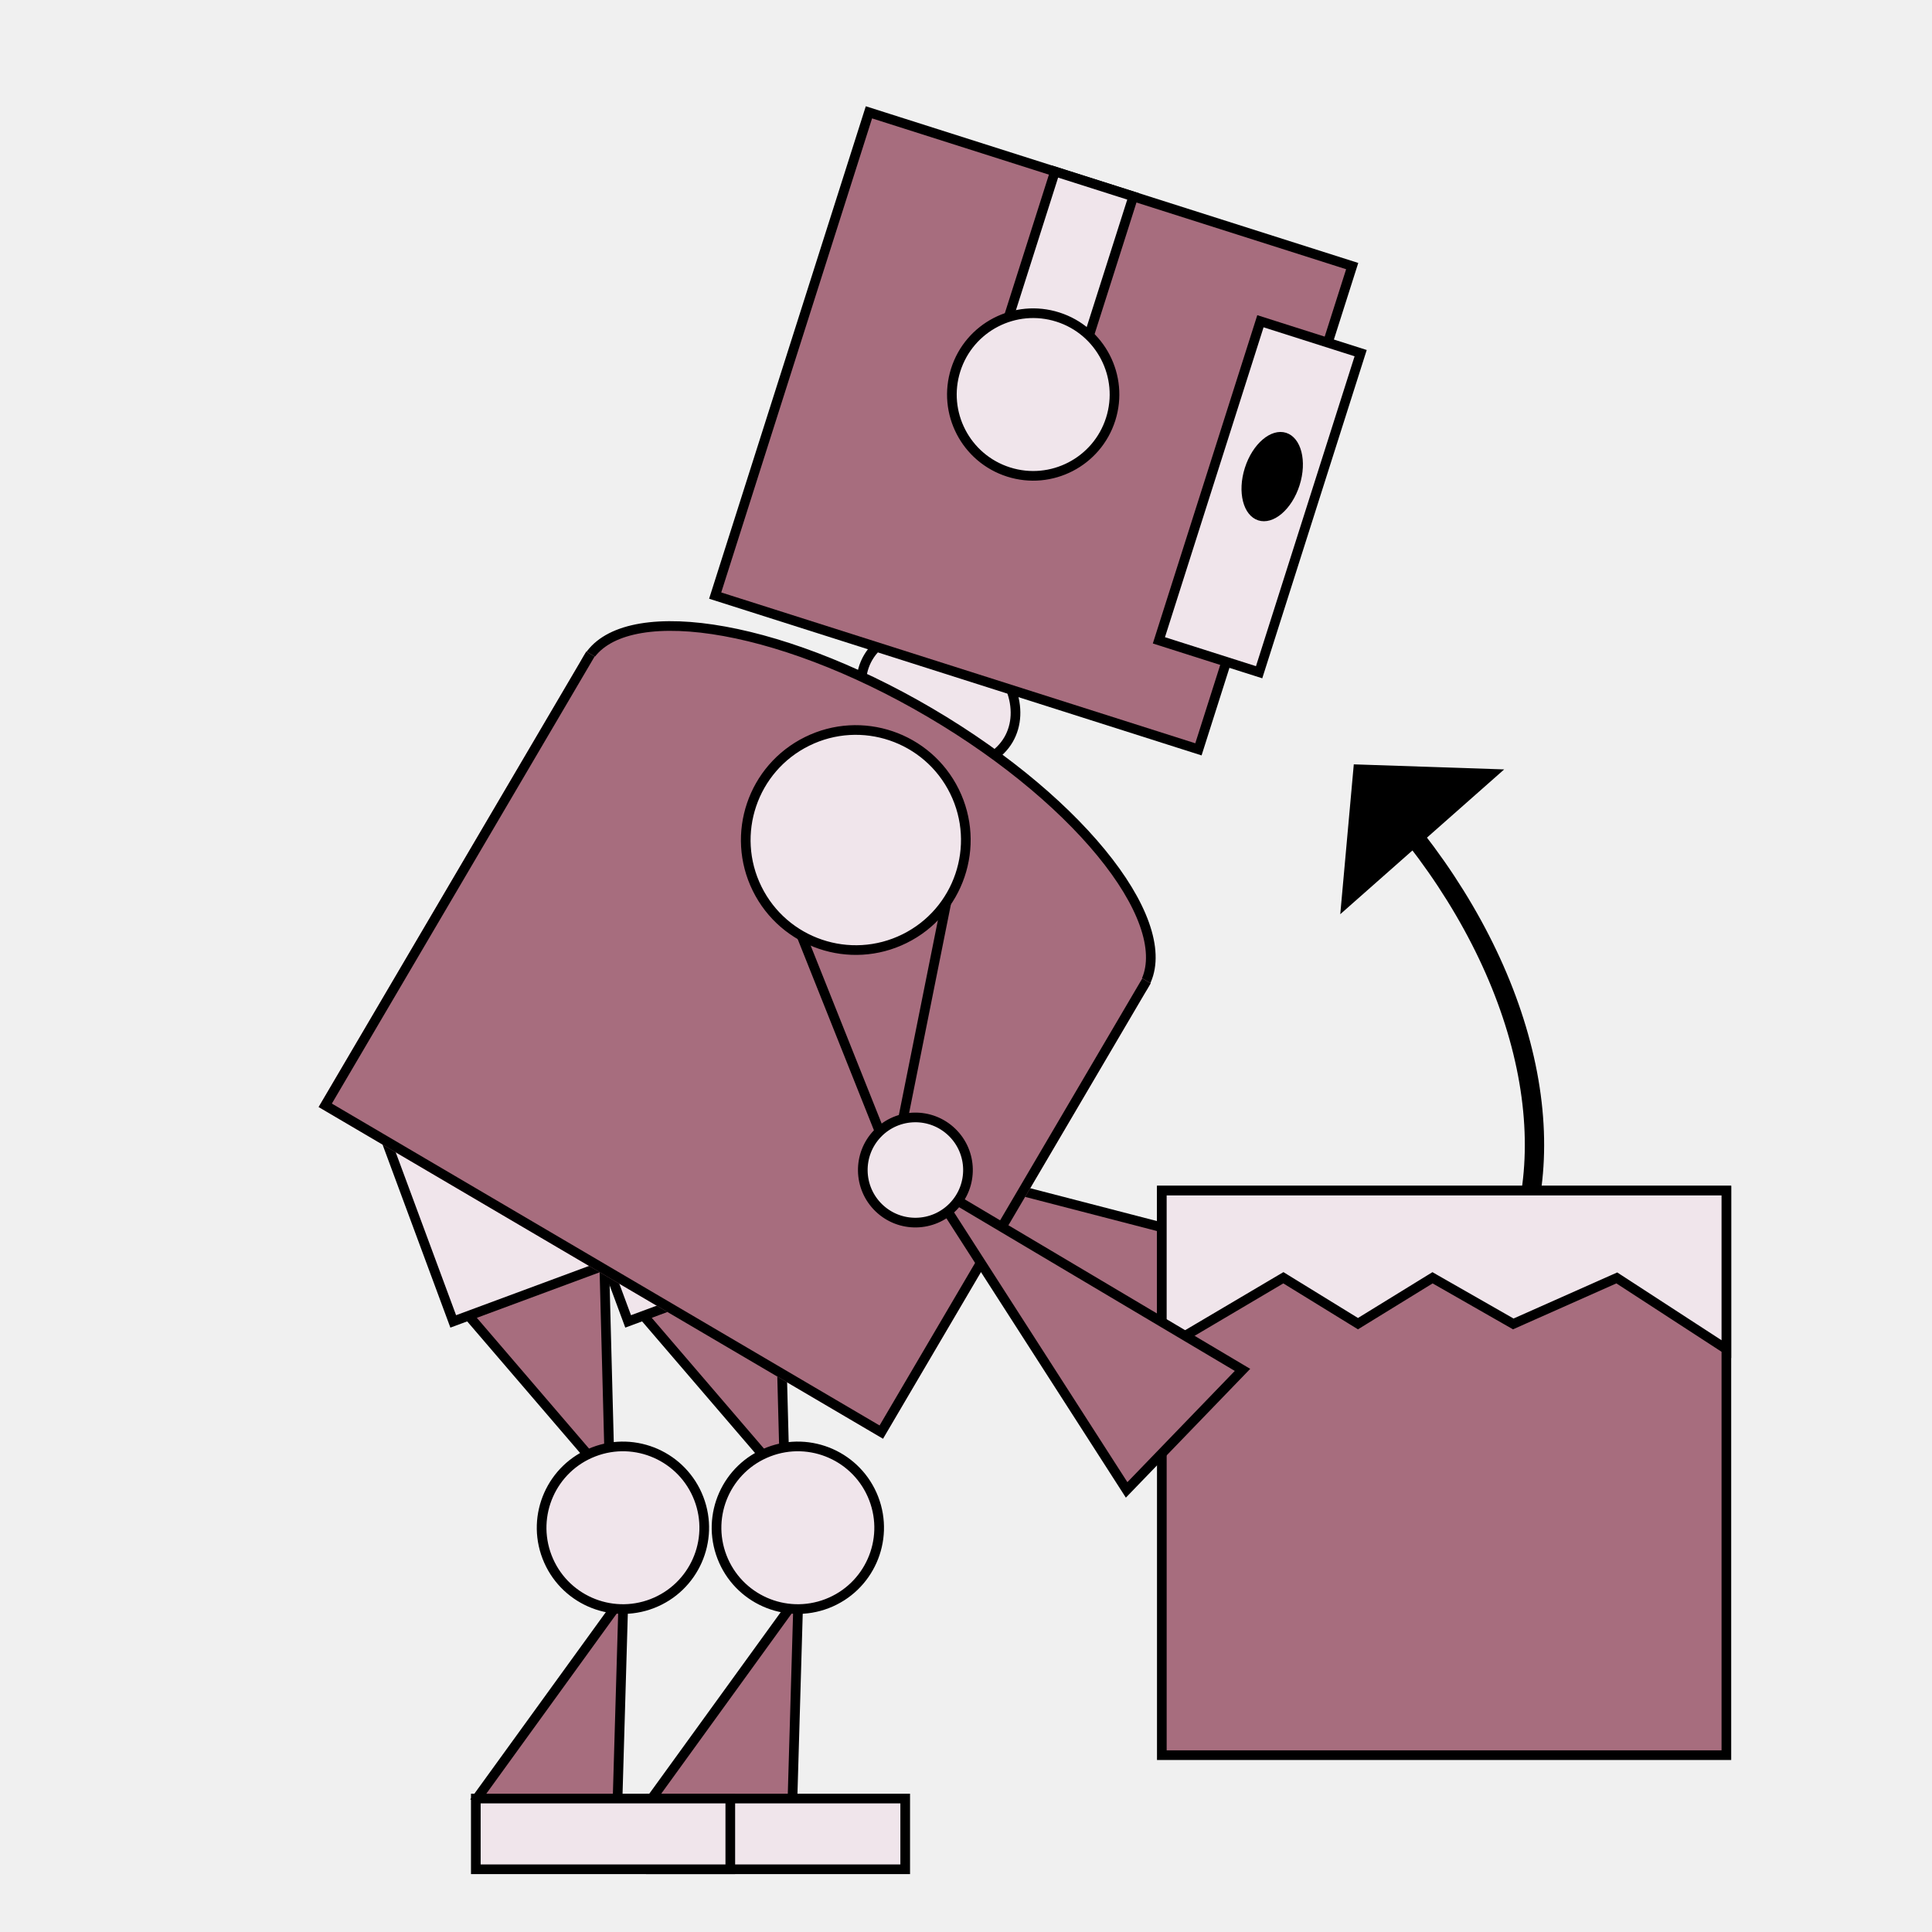
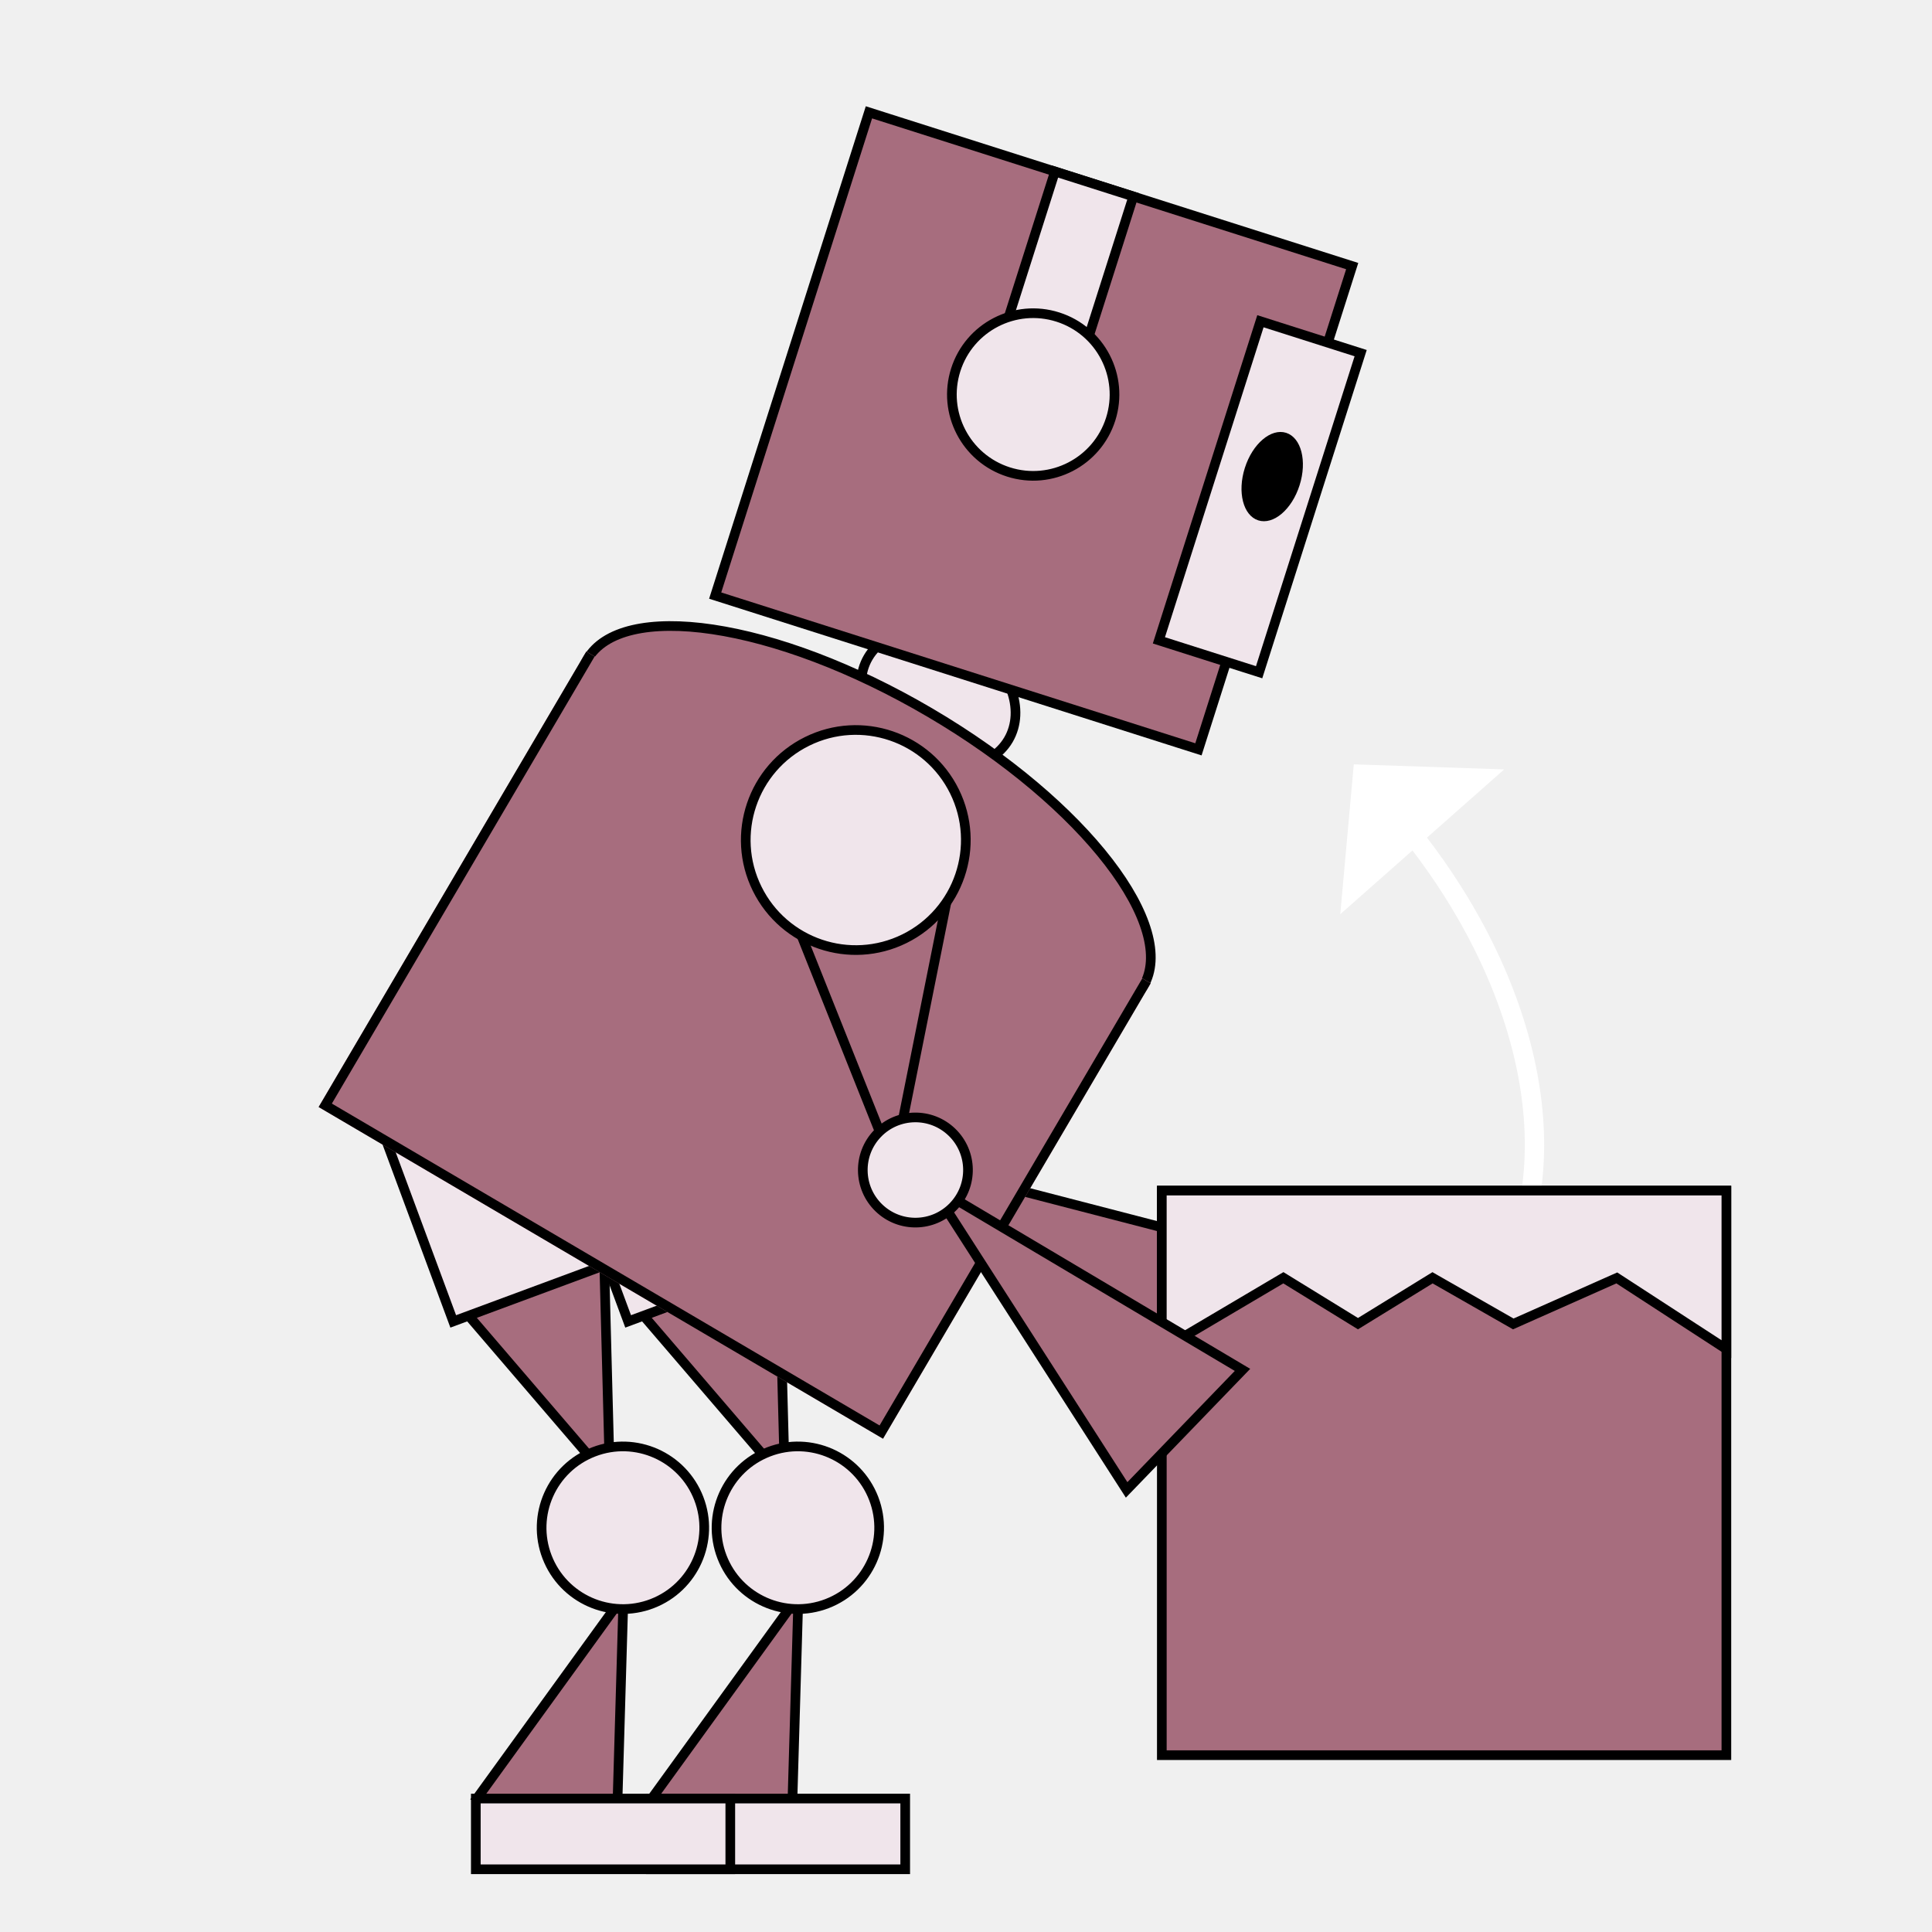
<svg xmlns="http://www.w3.org/2000/svg" width="200" height="200" viewBox="0 0 200 200" fill="none">
-   <g clip-path="url(#clip0_69_5848)">
-     <path d="M155.372 132.647C158.694 126.786 159.685 119.334 158.132 111.168C156.578 103.001 152.551 94.519 146.517 86.783" stroke="black" stroke-width="2" />
-     <path d="M139.355 93.432L140.6 79.641L154.439 80.107L139.355 93.432Z" fill="black" stroke="black" />
+   <g clip-path="url(#clip0_100_1957)">
+     <path d="M155.372 132.647C158.694 126.786 159.685 119.334 158.132 111.168C156.578 103.001 152.551 94.519 146.517 86.783" stroke="white" stroke-width="2" />
+     <path d="M139.355 93.432L140.6 79.641L154.439 80.107L139.355 93.432Z" fill="white" stroke="white" />
    <path d="M97.667 92.339L93.124 122.195L80.638 94.697L97.667 92.339Z" fill="#A76D7E" stroke="black" />
    <path d="M123.007 145.121L94.703 120.426L131.065 129.848L123.007 145.121Z" fill="#A76D7E" stroke="black" />
    <circle cx="89.276" cy="87.19" r="11.389" transform="rotate(-13.5834 89.2765 87.1896)" fill="#F0E5EB" stroke="black" />
    <circle cx="95.465" cy="121.076" r="5.444" transform="rotate(-13.5834 95.465 121.076)" fill="#F0E5EB" stroke="black" />
    <path d="M104.39 76.583C102.584 79.656 97.875 80.448 93.773 78.037C89.671 75.626 88.071 71.127 89.878 68.054C91.684 64.98 96.392 64.189 100.495 66.6C104.597 69.01 106.196 73.509 104.39 76.583Z" fill="#F0E5EB" stroke="black" />
    <rect x="89.952" y="11.628" width="52.498" height="52.498" transform="rotate(17.6498 89.9523 11.6281)" fill="#A76D7E" stroke="black" />
    <rect x="130.479" y="33.255" width="10.888" height="34.665" transform="rotate(17.6498 130.479 33.2554)" fill="#F0E5EB" stroke="black" />
    <rect x="109.211" y="17.756" width="8.511" height="28.721" transform="rotate(17.6498 109.211 17.7557)" fill="#F0E5EB" stroke="black" />
    <circle cx="106.956" cy="40.841" r="8.416" transform="rotate(17.6498 106.956 40.841)" fill="#F0E5EB" stroke="black" />
    <path d="M134.054 50.087C133.68 51.263 133.049 52.211 132.358 52.798C131.66 53.391 130.967 53.57 130.408 53.392C129.85 53.215 129.388 52.667 129.161 51.781C128.936 50.902 128.968 49.764 129.343 48.588C129.717 47.412 130.348 46.464 131.039 45.877C131.737 45.284 132.43 45.105 132.989 45.282C133.547 45.46 134.009 46.008 134.236 46.894C134.461 47.773 134.429 48.911 134.054 50.087Z" fill="black" stroke="black" />
    <path d="M67.588 186.02L82.652 165.214L81.901 190.89L67.588 186.02Z" fill="#A76D7E" stroke="black" />
    <rect x="67.364" y="186.185" width="26.343" height="7.322" fill="#F0E5EB" stroke="black" />
    <path d="M80.656 130.768L81.249 153.247L66.606 136.181L80.656 130.768Z" fill="#A76D7E" stroke="black" />
    <circle cx="82.593" cy="158.152" r="8.416" transform="rotate(-21.0689 82.5927 158.152)" fill="#F0E5EB" stroke="black" />
    <rect x="59.382" y="121.563" width="18.025" height="16.24" transform="rotate(-20.3331 59.3823 121.563)" fill="#F0E5EB" stroke="black" />
    <path d="M49.481 186.02L64.545 165.214L63.794 190.89L49.481 186.02Z" fill="#A76D7E" stroke="black" />
    <rect x="49.257" y="186.185" width="26.343" height="7.322" fill="#F0E5EB" stroke="black" />
    <path d="M62.55 130.768L63.142 153.247L48.499 136.181L62.55 130.768Z" fill="#A76D7E" stroke="black" />
    <circle cx="64.486" cy="158.152" r="8.416" transform="rotate(-21.0689 64.4858 158.152)" fill="#F0E5EB" stroke="black" />
    <rect x="39.795" y="117.569" width="18.025" height="20.5" transform="rotate(-20.3331 39.7954 117.569)" fill="#F0E5EB" stroke="black" />
    <path d="M118.384 102.044C117.519 103.516 115.932 104.528 113.709 105.049C111.484 105.572 108.667 105.59 105.435 105.109C98.973 104.147 90.956 101.202 82.93 96.486C74.905 91.77 68.432 86.198 64.447 81.021C62.454 78.431 61.1 75.961 60.473 73.763C59.847 71.567 59.959 69.689 60.824 68.216C61.69 66.744 63.276 65.733 65.499 65.211C67.724 64.689 70.541 64.67 73.773 65.151C80.235 66.113 88.253 69.058 96.278 73.774C104.303 78.491 110.777 84.062 114.762 89.24C116.755 91.829 118.109 94.3 118.735 96.497C119.361 98.693 119.249 100.572 118.384 102.044Z" fill="#A76D7E" stroke="black" />
-     <mask id="path-24-inside-1_69_5848" fill="white">
+     <mask id="path-24-inside-1_100_1957" fill="white">
      <path d="M60.694 67.451L119.116 101.785L91.408 148.932L32.986 114.598L60.694 67.451Z" />
    </mask>
    <path d="M60.694 67.451L119.116 101.785L91.408 148.932L32.986 114.598L60.694 67.451Z" fill="#A76D7E" />
-     <path d="M91.408 148.932L90.901 149.795L91.764 150.301L92.27 149.439L91.408 148.932ZM32.986 114.598L32.124 114.092L31.617 114.954L32.479 115.46L32.986 114.598ZM118.254 101.278L90.546 148.426L92.27 149.439L119.979 102.291L118.254 101.278ZM91.915 148.07L33.493 113.736L32.479 115.46L90.901 149.795L91.915 148.07ZM33.848 115.105L61.556 67.957L59.832 66.944L32.124 114.092L33.848 115.105Z" fill="black" mask="url(#path-24-inside-1_69_5848)" />
+     <path d="M91.408 148.932L90.901 149.795L91.764 150.301L92.27 149.439L91.408 148.932ZM32.986 114.598L32.124 114.092L31.617 114.954L32.479 115.46L32.986 114.598ZM118.254 101.278L90.546 148.426L92.27 149.439L119.979 102.291L118.254 101.278ZM91.915 148.07L33.493 113.736L32.479 115.46L90.901 149.795L91.915 148.07ZM33.848 115.105L61.556 67.957L59.832 66.944L32.124 114.092L33.848 115.105Z" fill="black" mask="url(#path-24-inside-1_100_1957)" />
    <path d="M120.272 123.251H178.714V181.694H120.272V123.251Z" fill="#A76D7E" stroke="black" />
    <path d="M132.595 132.426L120.272 139.708V123.251H178.714V139.663L167.598 132.437L167.371 132.29L167.123 132.4L156.654 137.052L148.552 132.423L148.295 132.275L148.042 132.431L140.577 137.025L133.111 132.431L132.855 132.273L132.595 132.426Z" fill="#F0E5EB" stroke="black" />
    <path d="M98.429 91.124L92.495 120.735L81.308 92.684L98.429 91.124Z" fill="#A76D7E" stroke="black" />
    <path d="M116.628 154.234L96.326 122.631L128.623 141.81L116.628 154.234Z" fill="#A76D7E" stroke="black" />
    <circle cx="88.591" cy="86.96" r="11.389" transform="rotate(-26.2607 88.591 86.9597)" fill="#F0E5EB" stroke="black" />
    <circle cx="94.761" cy="121.12" r="5.444" transform="rotate(-46.0062 94.7611 121.12)" fill="#F0E5EB" stroke="black" />
  </g>
  <defs>
-     <clipPath id="clip0_69_5848">
+     <clipPath id="clip0_100_1957">
      <rect width="200" height="200" fill="white" />
    </clipPath>
  </defs>
</svg>
